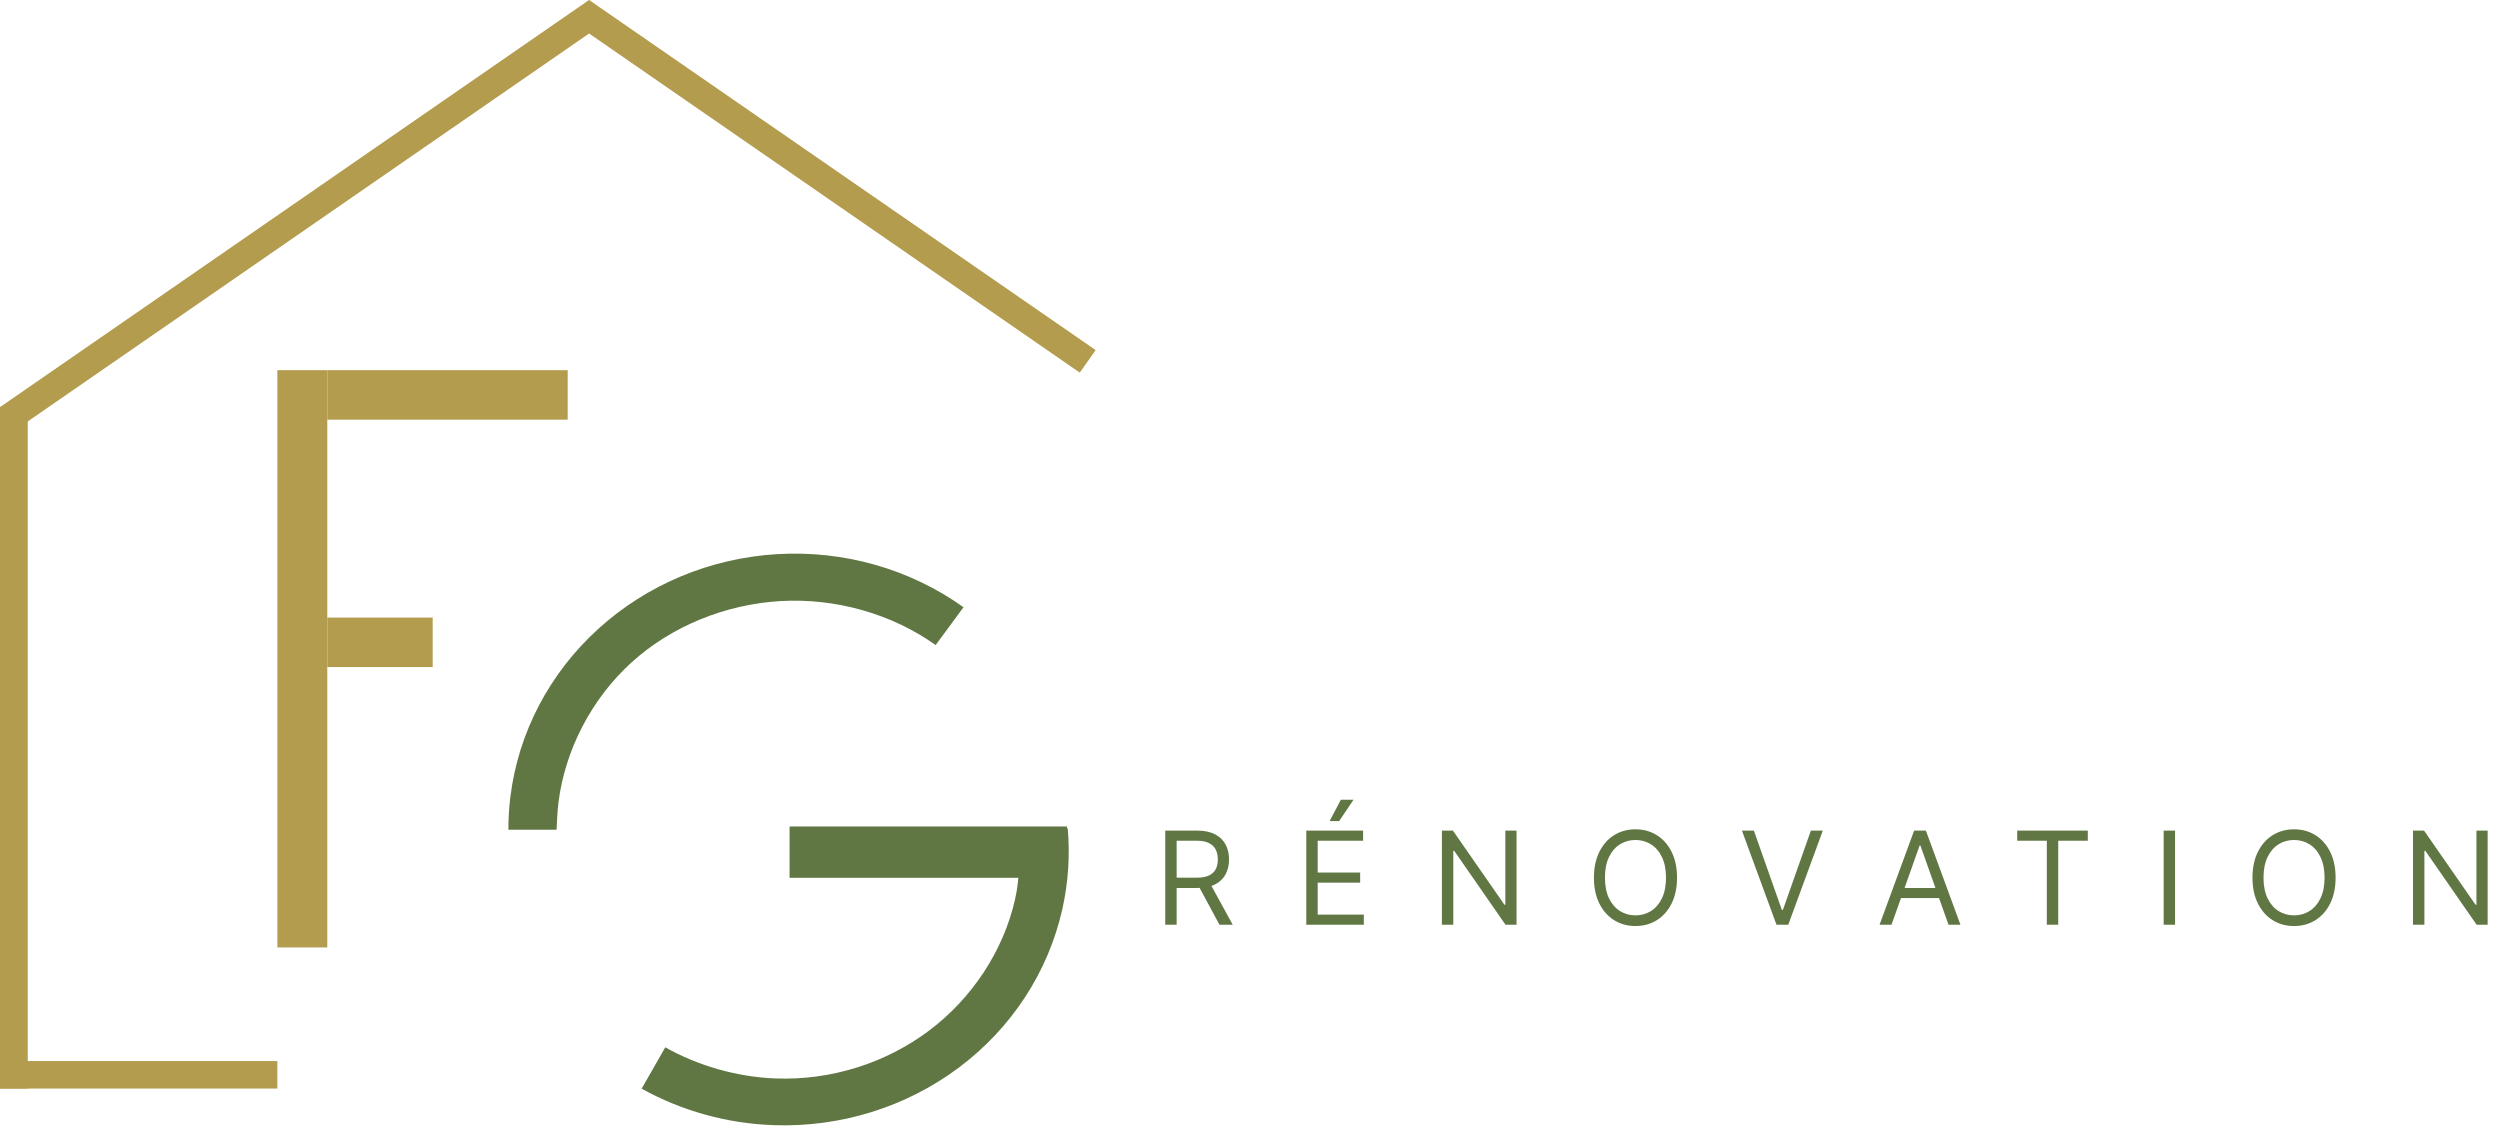
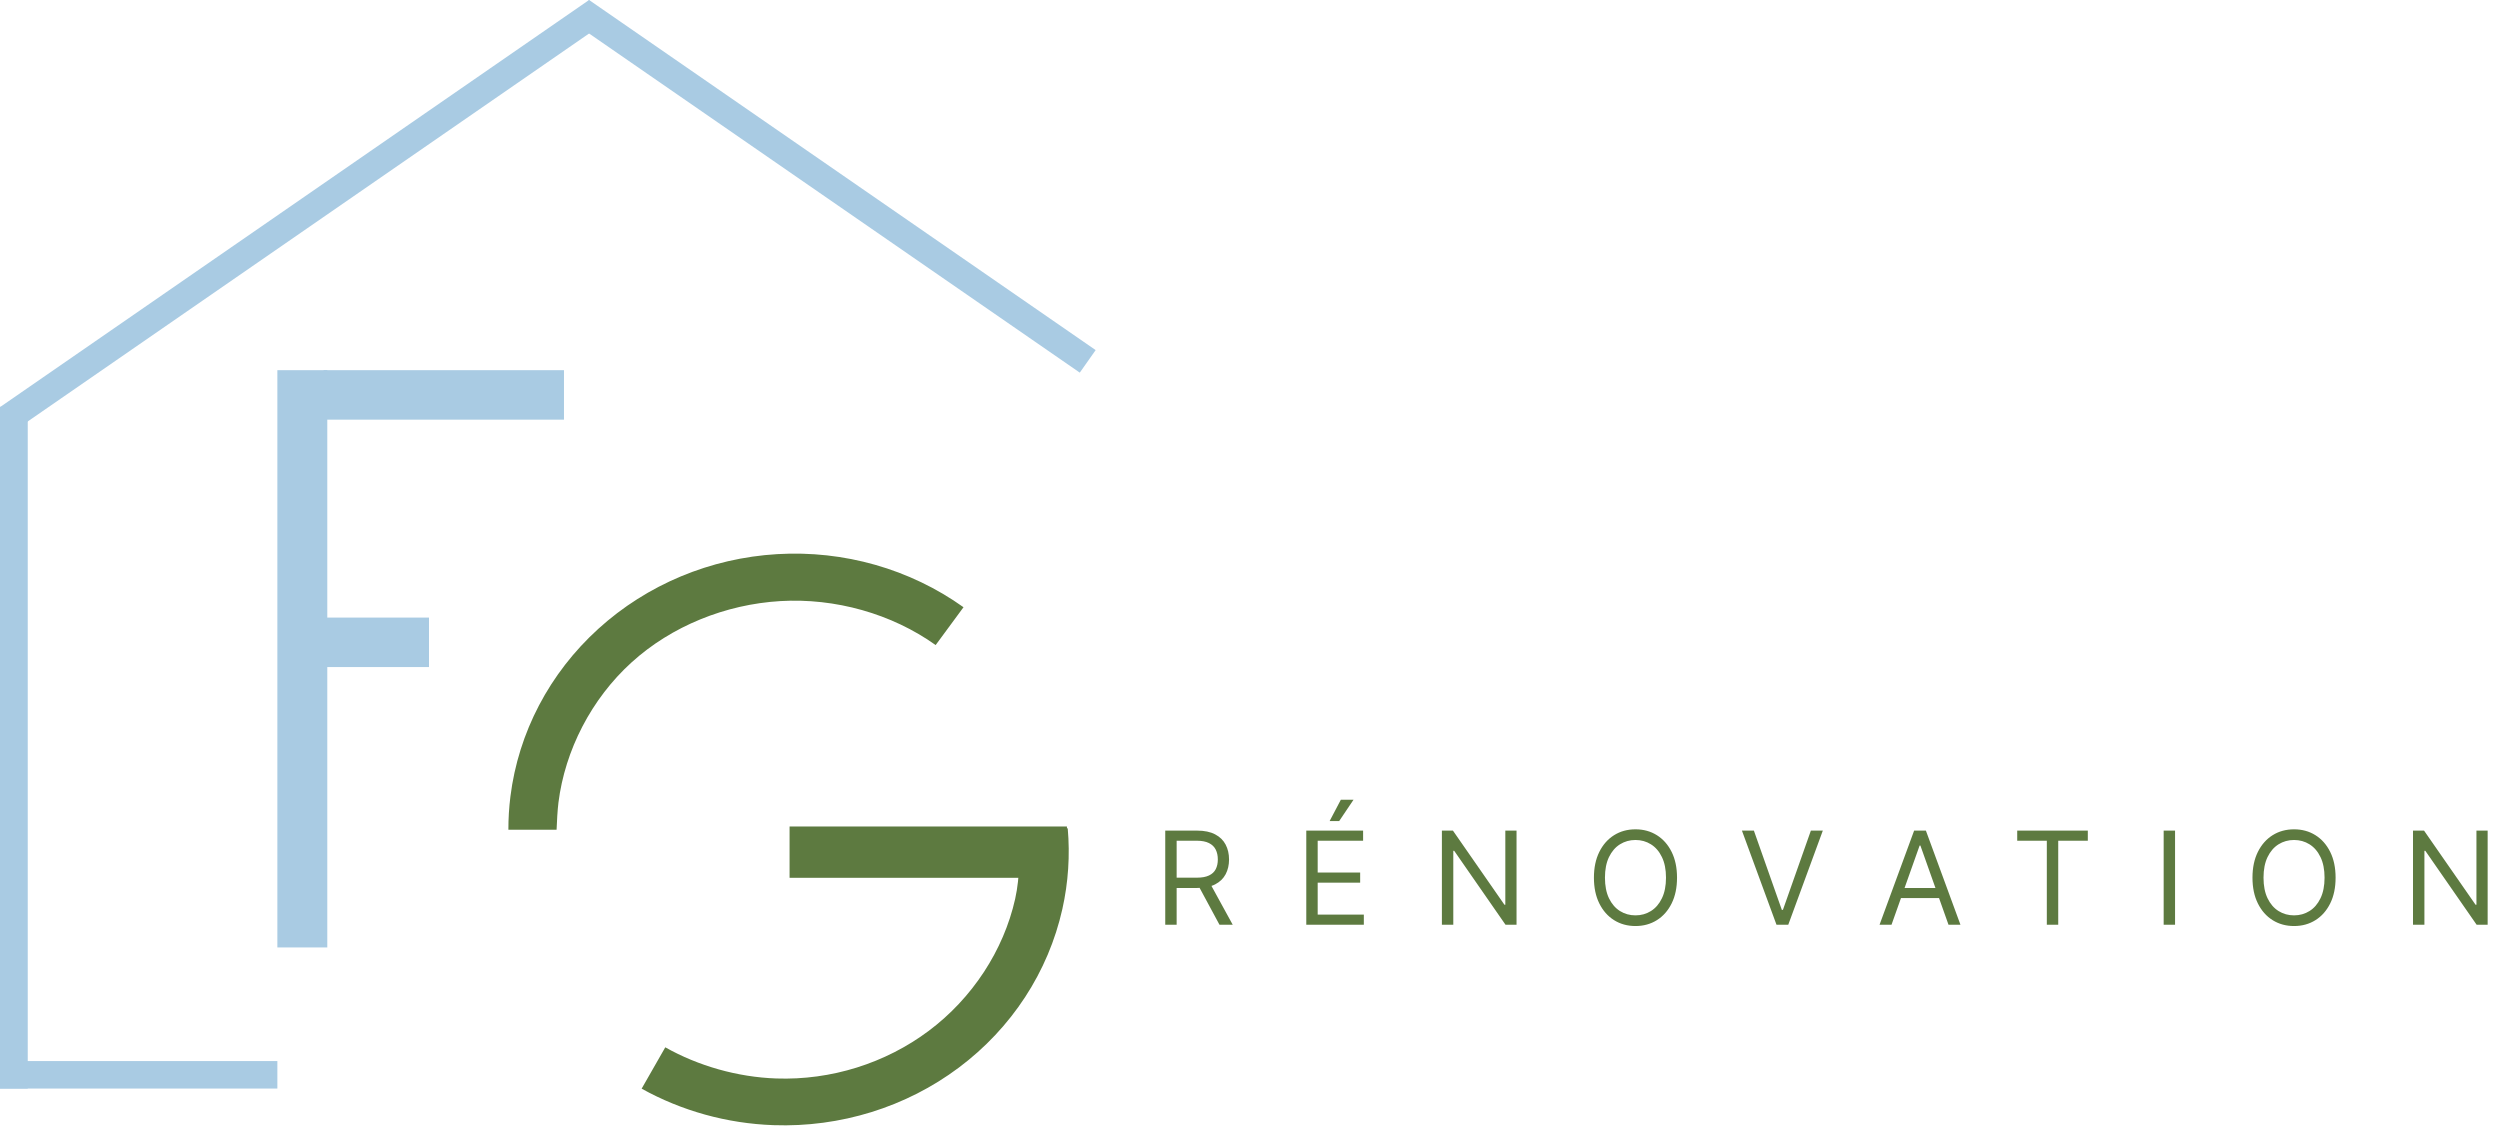
<svg xmlns="http://www.w3.org/2000/svg" width="1352" height="610" viewBox="0 0 1352 610" fill="none">
-   <rect x="234" y="333.986" width="26.759" height="57" transform="rotate(90 234 333.986)" fill="#B39C4D" />
-   <rect x="307" y="200.193" width="26.759" height="130" transform="rotate(90 307 200.193)" fill="#B39C4D" />
-   <rect x="177" y="512.376" width="27" height="312.183" transform="rotate(180 177 512.376)" fill="#B39C4D" />
-   <rect y="220.015" width="15" height="368.673" fill="#B39C4D" />
-   <rect x="150" y="573.822" width="14.866" height="150" transform="rotate(90 150 573.822)" fill="#B39C4D" />
-   <rect width="14.91" height="387.158" transform="matrix(0.57546 0.81783 -0.822652 0.568546 318.496 0.0495605)" fill="#B39C4D" />
-   <rect width="14.91" height="333.009" transform="matrix(0.57546 -0.81783 -0.822652 -0.568546 583.95 201.524)" fill="#B39C4D" />
-   <rect x="577" y="446.967" width="27.75" height="150" transform="rotate(90 577 446.967)" fill="#607744" />
-   <path d="M422 325.067C451.645 323.31 482.217 331.87 506 348.852L521.065 328.39C492.089 307.7 456.413 297.534 420.294 299.674C384.176 301.814 349.923 316.125 323.544 340.095C297.164 364.065 280.343 396.164 276.032 430.761C275.285 436.754 274.922 442.756 274.935 448.735L301 448.735C301.152 444.528 301.503 438.07 302 434.083C305.539 405.686 319.848 377.942 341.5 358.267C363.152 338.593 392.355 326.824 422 325.067Z" fill="#607744" />
-   <path d="M359.783 566.389L347 588.749C368.612 600.749 393.081 607.596 418.34 608.486C454.5 609.76 489.972 598.743 518.532 577.368C547.092 555.993 566.917 525.625 574.529 491.591C577.757 477.157 578.701 462.454 577.429 447.958H550.475C551.613 460.083 551.702 474.033 549 486.113C542.752 514.048 525.725 539.925 502.283 557.47C478.841 575.014 449.463 584.282 419.783 583.237C398.798 582.498 377.68 576.462 359.783 566.389Z" fill="#607744" />
-   <path d="M630.165 500.101V449.192H647.366C651.344 449.192 654.608 449.871 657.161 451.23C659.713 452.572 661.602 454.42 662.828 456.773C664.054 459.127 664.668 461.803 664.668 464.803C664.668 467.802 664.054 470.462 662.828 472.782C661.602 475.102 659.721 476.925 657.185 478.251C654.65 479.56 651.41 480.214 647.466 480.214H633.545V474.646H647.267C649.985 474.646 652.172 474.249 653.83 473.453C655.503 472.658 656.713 471.531 657.459 470.072C658.221 468.598 658.602 466.841 658.602 464.803C658.602 462.764 658.221 460.983 657.459 459.458C656.696 457.933 655.478 456.757 653.805 455.928C652.131 455.083 649.919 454.66 647.168 454.66H636.33V500.101H630.165ZM654.128 477.232L666.656 500.101H659.497L647.168 477.232H654.128ZM706.44 500.101V449.192H737.165V454.66H712.605V471.862H735.574V477.331H712.605V494.632H737.562V500.101H706.44ZM719.068 444.021L725.133 432.487H731.994L724.238 444.021H719.068ZM820.145 449.192V500.101H814.18L786.438 460.129H785.941V500.101H779.776V449.192H785.742L813.583 489.263H814.08V449.192H820.145ZM906.936 474.646C906.936 480.016 905.966 484.656 904.027 488.567C902.088 492.478 899.429 495.494 896.048 497.615C892.667 499.736 888.806 500.797 884.464 500.797C880.122 500.797 876.261 499.736 872.88 497.615C869.5 495.494 866.84 492.478 864.901 488.567C862.962 484.656 861.993 480.016 861.993 474.646C861.993 469.277 862.962 464.637 864.901 460.726C866.84 456.815 869.5 453.799 872.88 451.678C876.261 449.556 880.122 448.496 884.464 448.496C888.806 448.496 892.667 449.556 896.048 451.678C899.429 453.799 902.088 456.815 904.027 460.726C905.966 464.637 906.936 469.277 906.936 474.646ZM900.97 474.646C900.97 470.238 900.232 466.518 898.757 463.485C897.299 460.452 895.319 458.157 892.816 456.599C890.331 455.042 887.547 454.263 884.464 454.263C881.382 454.263 878.589 455.042 876.087 456.599C873.601 458.157 871.621 460.452 870.146 463.485C868.688 466.518 867.958 470.238 867.958 474.646C867.958 479.054 868.688 482.775 870.146 485.808C871.621 488.84 873.601 491.135 876.087 492.693C878.589 494.251 881.382 495.03 884.464 495.03C887.547 495.03 890.331 494.251 892.816 492.693C895.319 491.135 897.299 488.84 898.757 485.808C900.232 482.775 900.97 479.054 900.97 474.646ZM948.497 449.192L963.611 492.047H964.207L979.321 449.192H985.784L967.091 500.101H960.727L942.034 449.192H948.497ZM1022.93 500.101H1016.46L1035.16 449.192H1041.52L1060.21 500.101H1053.75L1038.54 457.246H1038.14L1022.93 500.101ZM1025.31 480.214H1051.36V485.683H1025.31V480.214ZM1090.91 454.66V449.192H1129.09V454.66H1113.09V500.101H1106.92V454.66H1090.91ZM1176.27 449.192V500.101H1170.11V449.192H1176.27ZM1263.09 474.646C1263.09 480.016 1262.12 484.656 1260.18 488.567C1258.24 492.478 1255.58 495.494 1252.2 497.615C1248.82 499.736 1244.96 500.797 1240.62 500.797C1236.27 500.797 1232.41 499.736 1229.03 497.615C1225.65 495.494 1222.99 492.478 1221.05 488.567C1219.11 484.656 1218.14 480.016 1218.14 474.646C1218.14 469.277 1219.11 464.637 1221.05 460.726C1222.99 456.815 1225.65 453.799 1229.03 451.678C1232.41 449.556 1236.27 448.496 1240.62 448.496C1244.96 448.496 1248.82 449.556 1252.2 451.678C1255.58 453.799 1258.24 456.815 1260.18 460.726C1262.12 464.637 1263.09 469.277 1263.09 474.646ZM1257.12 474.646C1257.12 470.238 1256.38 466.518 1254.91 463.485C1253.45 460.452 1251.47 458.157 1248.97 456.599C1246.48 455.042 1243.7 454.263 1240.62 454.263C1237.53 454.263 1234.74 455.042 1232.24 456.599C1229.75 458.157 1227.77 460.452 1226.3 463.485C1224.84 466.518 1224.11 470.238 1224.11 474.646C1224.11 479.054 1224.84 482.775 1226.3 485.808C1227.77 488.84 1229.75 491.135 1232.24 492.693C1234.74 494.251 1237.53 495.03 1240.62 495.03C1243.7 495.03 1246.48 494.251 1248.97 492.693C1251.47 491.135 1253.45 488.84 1254.91 485.808C1256.38 482.775 1257.12 479.054 1257.12 474.646ZM1345.32 449.192V500.101H1339.36L1311.62 460.129H1311.12V500.101H1304.95V449.192H1310.92L1338.76 489.263H1339.26V449.192H1345.32Z" fill="#607744" />
+   <rect x="232" y="333.986" width="26.759" height="57" transform="rotate(90 232 333.986)" fill="#A9CBE3" />
+   <rect x="305" y="200.193" width="26.759" height="130" transform="rotate(90 305 200.193)" fill="#A9CBE3" />
+   <rect x="177" y="512.376" width="27" height="312.183" transform="rotate(180 177 512.376)" fill="#A9CBE3" />
+   <rect y="220.015" width="15" height="368.673" fill="#A9CBE3" />
+   <rect x="150" y="573.822" width="14.866" height="150" transform="rotate(90 150 573.822)" fill="#A9CBE3" />
+   <rect width="14.91" height="387.158" transform="matrix(0.57546 0.81783 -0.822652 0.568546 318.496 0.0495605)" fill="#A9CBE3" />
+   <rect width="14.91" height="333.009" transform="matrix(0.57546 -0.81783 -0.822652 -0.568546 583.95 201.524)" fill="#A9CBE3" />
+   <rect x="577" y="446.967" width="27.75" height="150" transform="rotate(90 577 446.967)" fill="#5D7A40" />
+   <path d="M422 325.067C451.645 323.31 482.217 331.87 506 348.852L521.065 328.39C492.089 307.7 456.413 297.534 420.294 299.674C384.176 301.814 349.923 316.125 323.544 340.095C297.164 364.065 280.343 396.164 276.032 430.761C275.285 436.754 274.922 442.756 274.935 448.735L301 448.735C301.152 444.528 301.503 438.07 302 434.083C305.539 405.686 319.848 377.942 341.5 358.267C363.152 338.593 392.355 326.824 422 325.067Z" fill="#5D7A40" />
+   <path d="M359.782 566.389L347 588.749C368.612 600.749 393.08 607.596 418.34 608.486C454.5 609.76 489.971 598.743 518.531 577.368C547.091 555.993 566.916 525.625 574.528 491.591C577.757 477.157 578.701 462.454 577.429 447.958H550.474C551.612 460.083 551.702 474.033 549 486.113C542.752 514.048 525.724 539.925 502.282 557.469C478.84 575.014 449.462 584.282 419.782 583.237C398.797 582.498 377.679 576.462 359.782 566.389Z" fill="#5D7A40" />
+   <path d="M630.165 500.101V449.192H647.366C651.344 449.192 654.608 449.871 657.161 451.23C659.713 452.572 661.602 454.42 662.828 456.773C664.054 459.127 664.668 461.803 664.668 464.803C664.668 467.802 664.054 470.462 662.828 472.782C661.602 475.102 659.721 476.925 657.185 478.251C654.65 479.56 651.41 480.214 647.466 480.214H633.545V474.646H647.267C649.985 474.646 652.172 474.249 653.83 473.453C655.503 472.658 656.713 471.531 657.459 470.072C658.221 468.598 658.602 466.841 658.602 464.803C658.602 462.764 658.221 460.983 657.459 459.458C656.696 457.933 655.478 456.757 653.805 455.928C652.131 455.083 649.919 454.66 647.168 454.66H636.33V500.101H630.165ZM654.128 477.232L666.656 500.101H659.497L647.168 477.232H654.128ZM706.44 500.101V449.192H737.165V454.66H712.605V471.862H735.574V477.331H712.605V494.632H737.562V500.101H706.44ZM719.068 444.021L725.133 432.487H731.994L724.238 444.021H719.068ZM820.145 449.192V500.101H814.18L786.438 460.129H785.941V500.101H779.776V449.192H785.742L813.583 489.263H814.08V449.192H820.145ZM906.936 474.646C906.936 480.016 905.966 484.656 904.027 488.567C902.088 492.478 899.429 495.494 896.048 497.615C892.667 499.736 888.806 500.797 884.464 500.797C880.122 500.797 876.261 499.736 872.88 497.615C869.5 495.494 866.84 492.478 864.901 488.567C862.962 484.656 861.993 480.016 861.993 474.646C861.993 469.277 862.962 464.637 864.901 460.726C866.84 456.815 869.5 453.799 872.88 451.678C876.261 449.556 880.122 448.496 884.464 448.496C888.806 448.496 892.667 449.556 896.048 451.678C899.429 453.799 902.088 456.815 904.027 460.726C905.966 464.637 906.936 469.277 906.936 474.646ZM900.97 474.646C900.97 470.238 900.232 466.518 898.757 463.485C897.299 460.452 895.319 458.157 892.816 456.599C890.331 455.042 887.547 454.263 884.464 454.263C881.382 454.263 878.589 455.042 876.087 456.599C873.601 458.157 871.621 460.452 870.146 463.485C868.688 466.518 867.958 470.238 867.958 474.646C867.958 479.054 868.688 482.775 870.146 485.808C871.621 488.84 873.601 491.135 876.087 492.693C878.589 494.251 881.382 495.03 884.464 495.03C887.547 495.03 890.331 494.251 892.816 492.693C895.319 491.135 897.299 488.84 898.757 485.808C900.232 482.775 900.97 479.054 900.97 474.646ZM948.497 449.192L963.611 492.047H964.207L979.321 449.192H985.784L967.091 500.101H960.727L942.034 449.192H948.497ZM1022.93 500.101H1016.46L1035.16 449.192H1041.52L1060.21 500.101H1053.75L1038.54 457.246H1038.14L1022.93 500.101ZM1025.31 480.214H1051.36V485.683H1025.31V480.214ZM1090.91 454.66V449.192H1129.09V454.66H1113.09V500.101H1106.92V454.66H1090.91ZM1176.27 449.192V500.101H1170.11V449.192H1176.27ZM1263.09 474.646C1263.09 480.016 1262.12 484.656 1260.18 488.567C1258.24 492.478 1255.58 495.494 1252.2 497.615C1248.82 499.736 1244.96 500.797 1240.62 500.797C1236.27 500.797 1232.41 499.736 1229.03 497.615C1225.65 495.494 1222.99 492.478 1221.05 488.567C1219.11 484.656 1218.14 480.016 1218.14 474.646C1218.14 469.277 1219.11 464.637 1221.05 460.726C1222.99 456.815 1225.65 453.799 1229.03 451.678C1232.41 449.556 1236.27 448.496 1240.62 448.496C1244.96 448.496 1248.82 449.556 1252.2 451.678C1255.58 453.799 1258.24 456.815 1260.18 460.726C1262.12 464.637 1263.09 469.277 1263.09 474.646ZM1257.12 474.646C1257.12 470.238 1256.38 466.518 1254.91 463.485C1253.45 460.452 1251.47 458.157 1248.97 456.599C1246.48 455.042 1243.7 454.263 1240.62 454.263C1237.53 454.263 1234.74 455.042 1232.24 456.599C1229.75 458.157 1227.77 460.452 1226.3 463.485C1224.84 466.518 1224.11 470.238 1224.11 474.646C1224.11 479.054 1224.84 482.775 1226.3 485.808C1227.77 488.84 1229.75 491.135 1232.24 492.693C1234.74 494.251 1237.53 495.03 1240.62 495.03C1243.7 495.03 1246.48 494.251 1248.97 492.693C1251.47 491.135 1253.45 488.84 1254.91 485.808C1256.38 482.775 1257.12 479.054 1257.12 474.646ZM1345.32 449.192V500.101H1339.36L1311.62 460.129H1311.12V500.101H1304.95V449.192H1310.92L1338.76 489.263H1339.26V449.192H1345.32Z" fill="#5D7A40" />
</svg>
